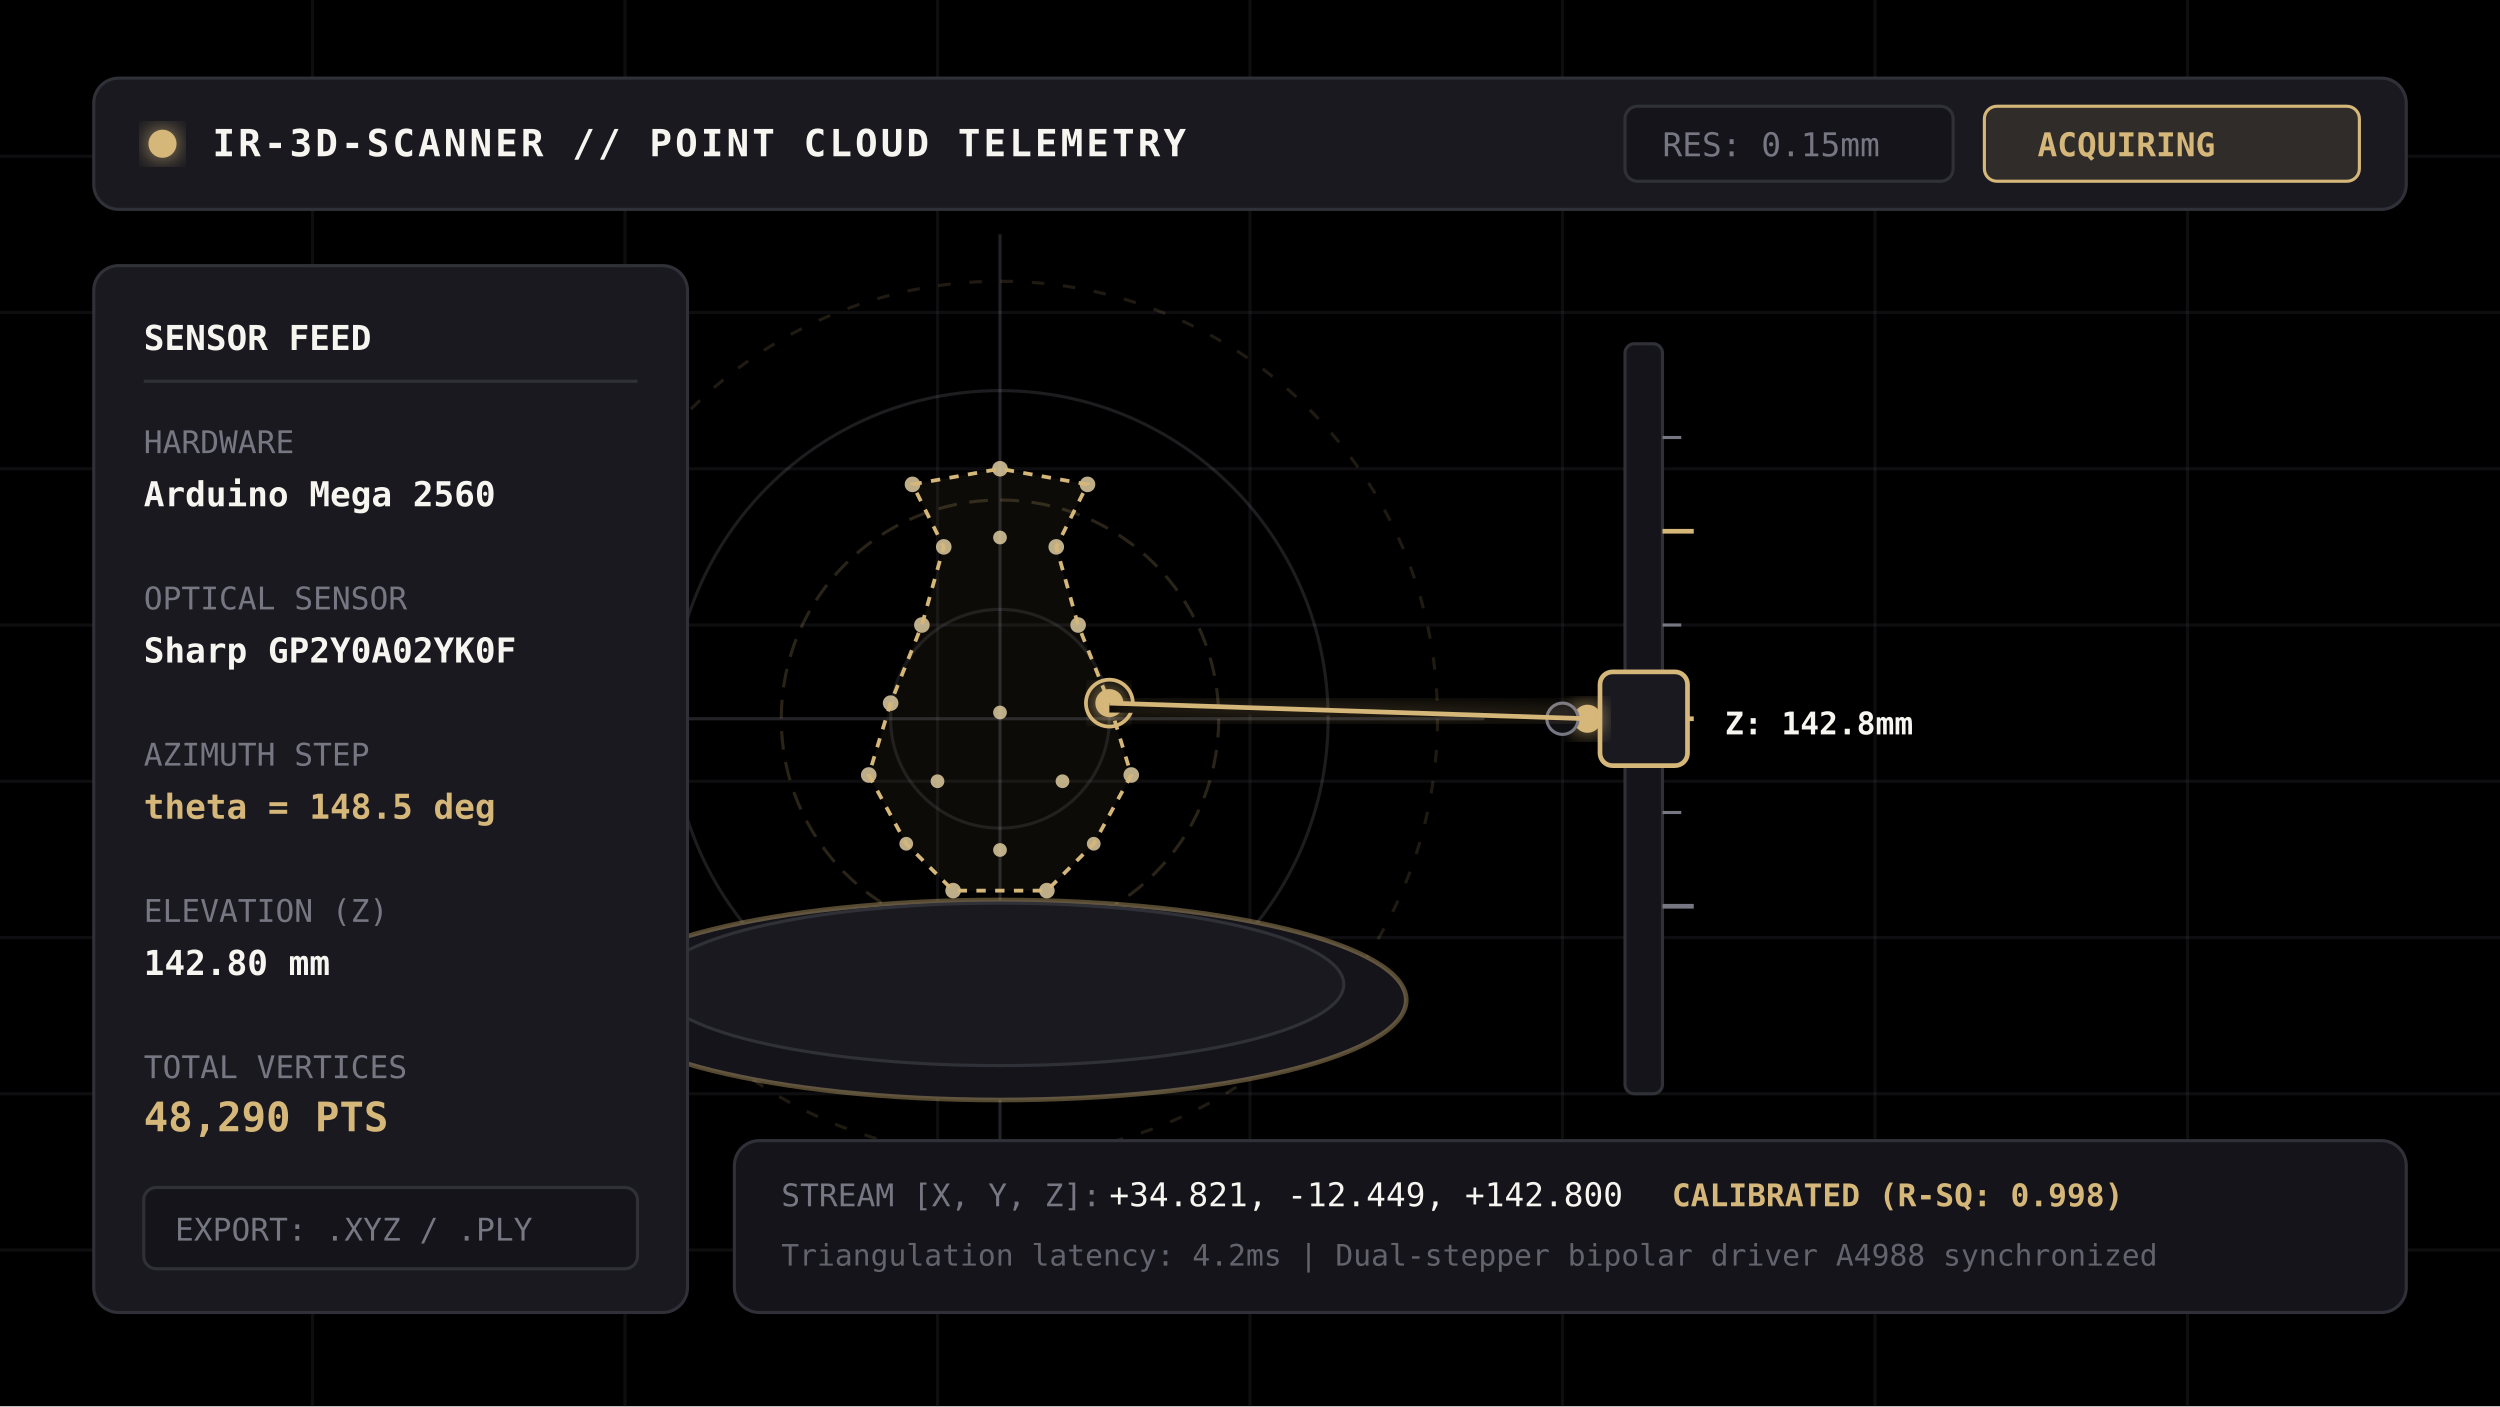
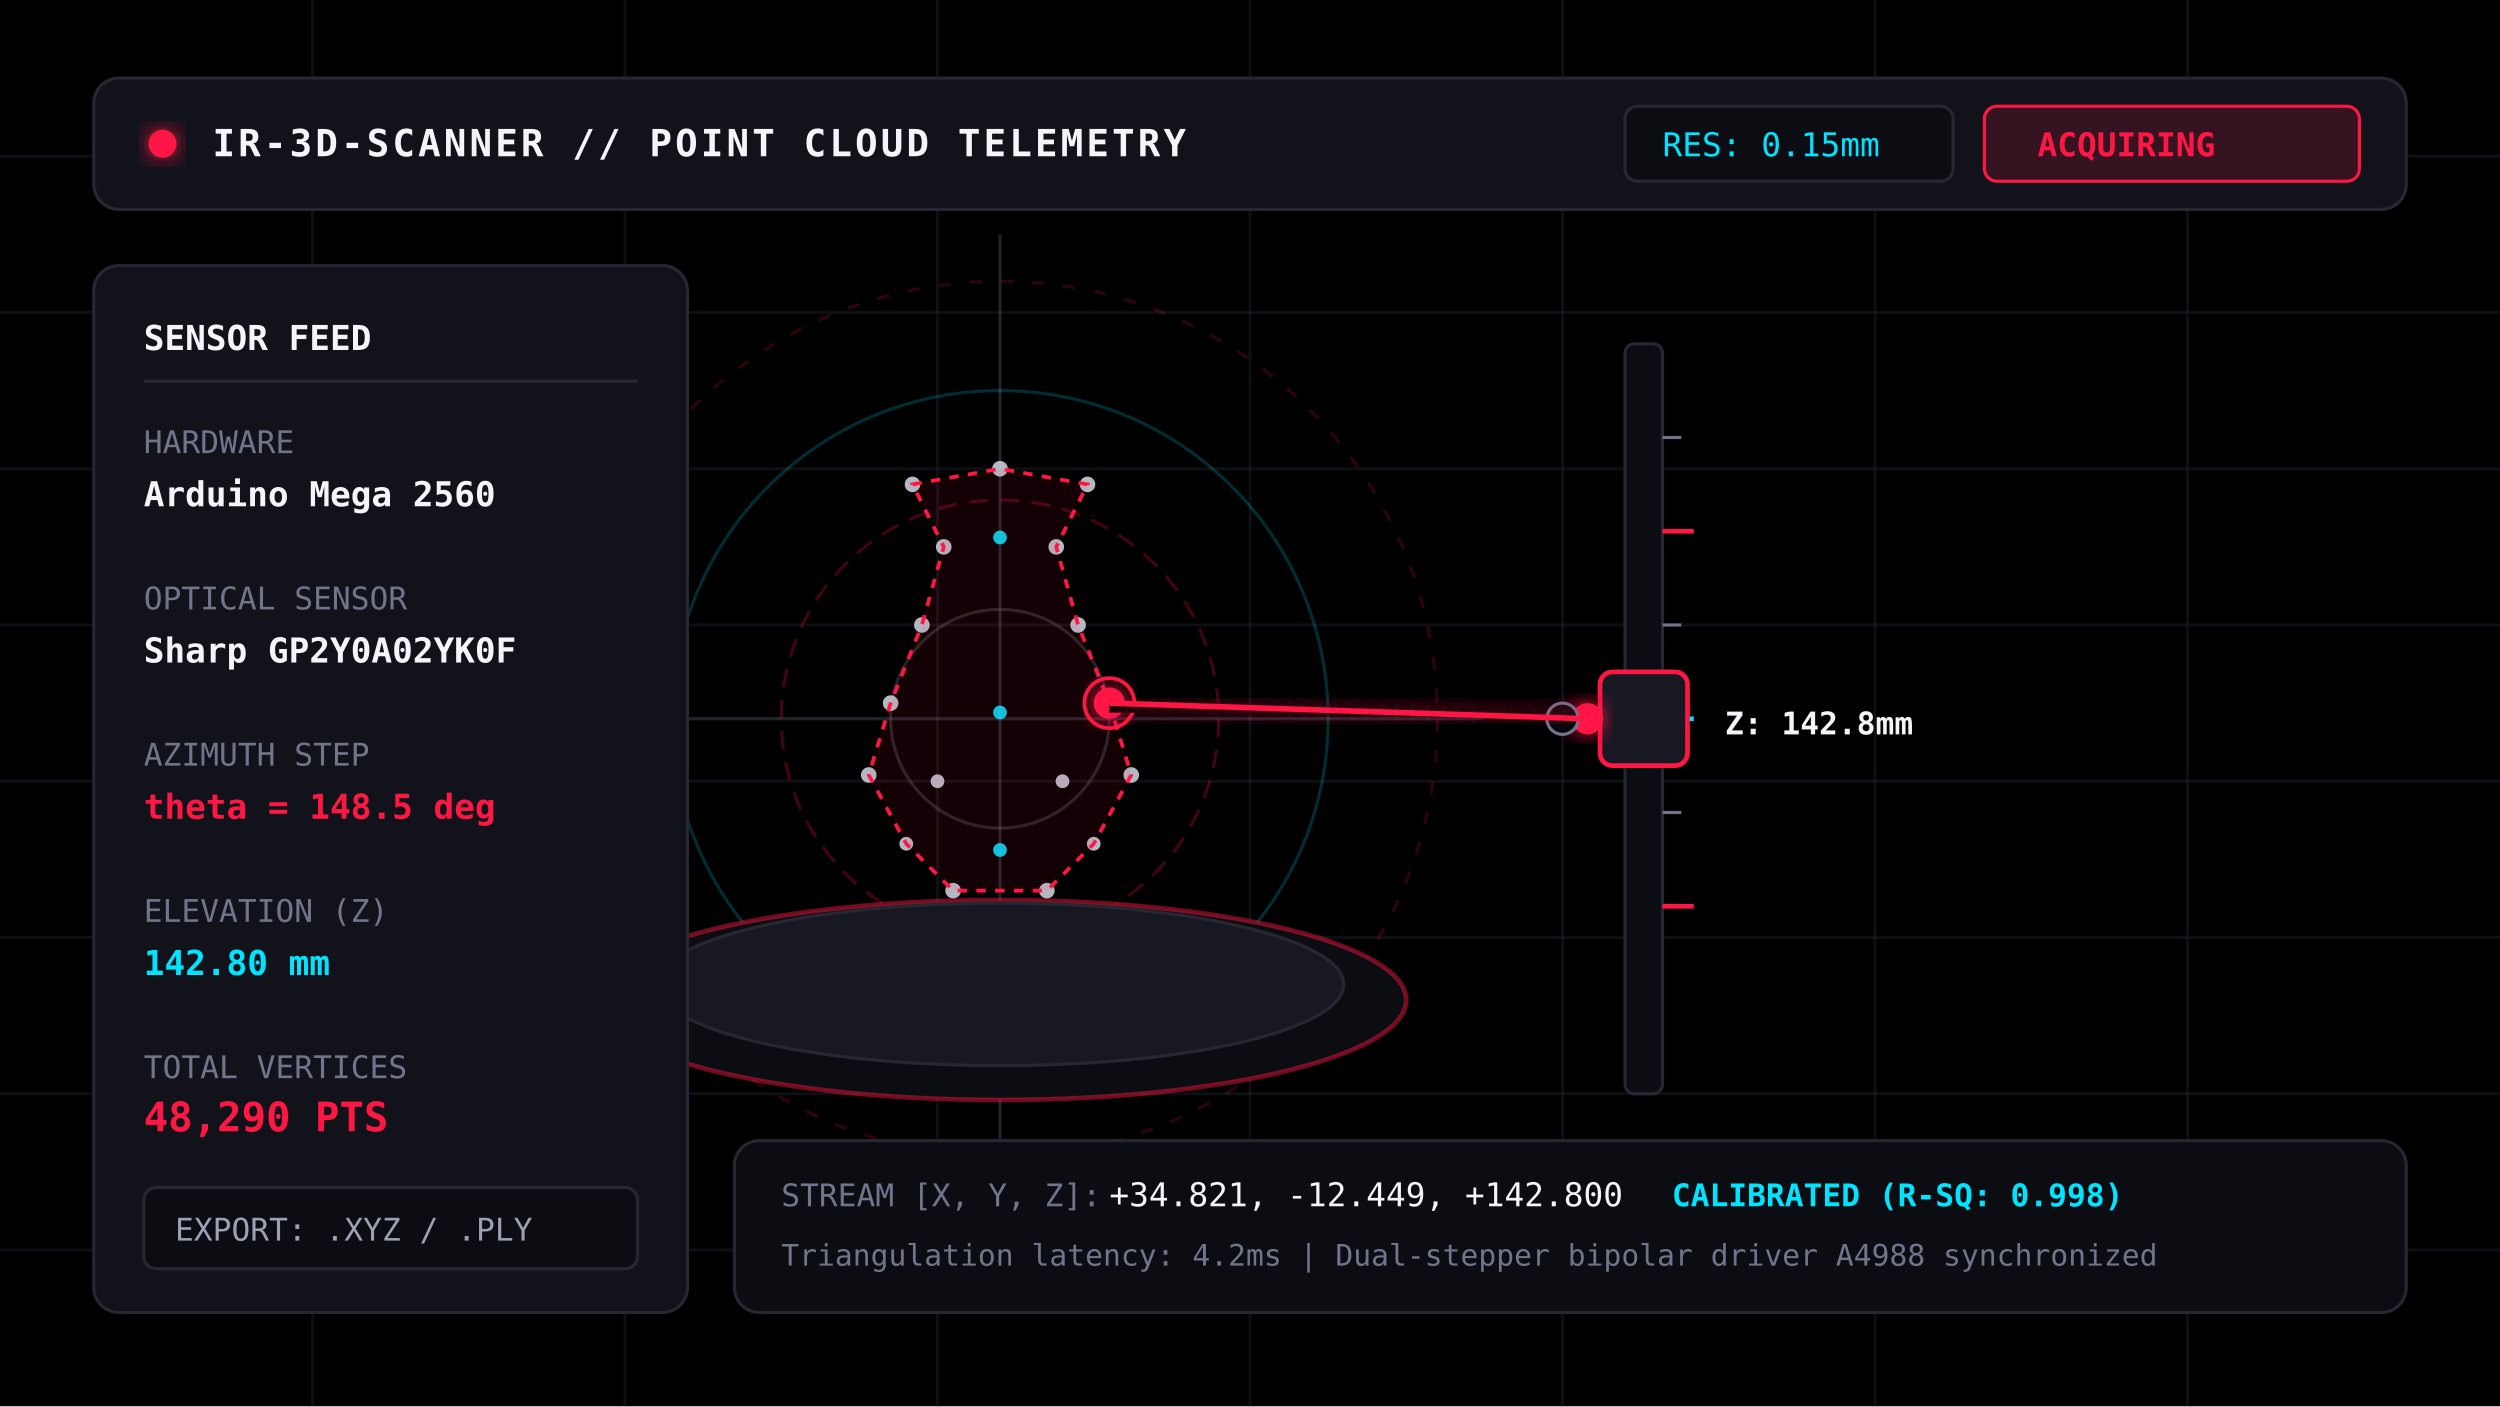
<svg xmlns="http://www.w3.org/2000/svg" viewBox="0 0 800 450" width="100%" height="100%">
  <defs>
    <linearGradient id="bgGrad" x1="0%" y1="0%" x2="100%" y2="100%">
-       <stop offset="0%" stopColor="#101014" />
-       <stop offset="50%" stopColor="#19191F" />
-       <stop offset="100%" stopColor="#101014" />
+       <stop offset="0%" stopColor="#08080b" />
+       <stop offset="50%" stopColor="#12131a" />
+       <stop offset="100%" stopColor="#08080b" />
    </linearGradient>
-     <linearGradient id="goldBeamGrad" x1="0%" y1="0%" x2="100%" y2="100%">
-       <stop offset="0%" stopColor="#D6B77A" stopOpacity="0.85" />
-       <stop offset="50%" stopColor="#D6B77A" stopOpacity="0.35" />
-       <stop offset="100%" stopColor="#D6B77A" stopOpacity="0.05" />
+     <linearGradient id="laserGrad" x1="0%" y1="0%" x2="100%" y2="100%">
+       <stop offset="0%" stopColor="#ff1744" stopOpacity="0.9" />
+       <stop offset="60%" stopColor="#ff1744" stopOpacity="0.4" />
+       <stop offset="100%" stopColor="#00e5ff" stopOpacity="0.1" />
    </linearGradient>
-     <filter id="goldGlow" x="-30%" y="-30%" width="160%" height="160%">
+     <filter id="neonGlowRed" x="-30%" y="-30%" width="160%" height="160%">
      <feGaussianBlur stdDeviation="4" result="blur1" />
      <feMerge>
        <feMergeNode in="blur1" />
        <feMergeNode in="SourceGraphic" />
      </feMerge>
    </filter>
  </defs>
  <rect width="800" height="450" fill="url(#bgGrad)" />
-   <g stroke="#303038" stroke-opacity="0.3" stroke-width="1">
+   <g stroke="#252733" stroke-opacity="0.4" stroke-width="1">
    <line x1="0" y1="50" x2="800" y2="50" />
    <line x1="0" y1="100" x2="800" y2="100" />
    <line x1="0" y1="150" x2="800" y2="150" />
    <line x1="0" y1="200" x2="800" y2="200" />
    <line x1="0" y1="250" x2="800" y2="250" />
    <line x1="0" y1="300" x2="800" y2="300" />
    <line x1="0" y1="350" x2="800" y2="350" />
    <line x1="0" y1="400" x2="800" y2="400" />
    <line x1="100" y1="0" x2="100" y2="450" />
    <line x1="200" y1="0" x2="200" y2="450" />
    <line x1="300" y1="0" x2="300" y2="450" />
    <line x1="400" y1="0" x2="400" y2="450" />
    <line x1="500" y1="0" x2="500" y2="450" />
    <line x1="600" y1="0" x2="600" y2="450" />
    <line x1="700" y1="0" x2="700" y2="450" />
  </g>
  <g transform="translate(320, 230)">
-     <circle r="140" fill="none" stroke="#D6B77A" stroke-opacity="0.15" stroke-width="1" stroke-dasharray="4,6" />
-     <circle r="105" fill="none" stroke="#777783" stroke-opacity="0.25" stroke-width="1" />
-     <circle r="70" fill="none" stroke="#D6B77A" stroke-opacity="0.2" stroke-width="1" stroke-dasharray="6,4" />
-     <circle r="35" fill="none" stroke="#777783" stroke-opacity="0.2" stroke-width="1" />
-     <line x1="-155" y1="0" x2="155" y2="0" stroke="#777783" stroke-opacity="0.3" stroke-width="1" />
-     <line x1="0" y1="-155" x2="0" y2="155" stroke="#777783" stroke-opacity="0.3" stroke-width="1" />
-     <ellipse cx="0" cy="90" rx="130" ry="32" fill="#14141A" stroke="#D6B77A" stroke-opacity="0.4" stroke-width="1.5" />
-     <ellipse cx="0" cy="85" rx="110" ry="26" fill="#19191F" stroke="#303038" stroke-width="1" />
-     <g fill="#DECBA1" opacity="0.85">
+     <circle r="140" fill="none" stroke="#ff1744" stroke-opacity="0.18" stroke-width="1" stroke-dasharray="4,6" />
+     <circle r="105" fill="none" stroke="#00e5ff" stroke-opacity="0.2" stroke-width="1" />
+     <circle r="70" fill="none" stroke="#ff1744" stroke-opacity="0.25" stroke-width="1" stroke-dasharray="6,4" />
+     <circle r="35" fill="none" stroke="#71758c" stroke-opacity="0.3" stroke-width="1" />
+     <line x1="-155" y1="0" x2="155" y2="0" stroke="#71758c" stroke-opacity="0.3" stroke-width="1" />
+     <line x1="0" y1="-155" x2="0" y2="155" stroke="#71758c" stroke-opacity="0.3" stroke-width="1" />
+     <ellipse cx="0" cy="90" rx="130" ry="32" fill="#0c0d12" stroke="#ff1744" stroke-opacity="0.45" stroke-width="1.5" />
+     <ellipse cx="0" cy="85" rx="110" ry="26" fill="#171822" stroke="#252733" stroke-width="1" />
+     <g fill="#c8ccd8" opacity="0.9">
      <circle cx="-15" cy="55" r="2.5" />
      <circle cx="15" cy="55" r="2.5" />
      <circle cx="-30" cy="40" r="2.2" />
-       <circle cx="0" cy="42" r="2.2" />
+       <circle cx="0" cy="42" r="2.2" fill="#00e5ff" />
      <circle cx="30" cy="40" r="2.2" />
      <circle cx="-42" cy="18" r="2.5" />
      <circle cx="-20" cy="20" r="2.2" />
      <circle cx="20" cy="20" r="2.2" />
      <circle cx="42" cy="18" r="2.5" />
      <circle cx="-35" cy="-5" r="2.5" />
-       <circle cx="0" cy="-2" r="2.2" />
+       <circle cx="0" cy="-2" r="2.2" fill="#00e5ff" />
      <circle cx="35" cy="-5" r="2.5" />
      <circle cx="-25" cy="-30" r="2.5" />
      <circle cx="25" cy="-30" r="2.5" />
      <circle cx="-18" cy="-55" r="2.5" />
-       <circle cx="0" cy="-58" r="2.2" />
+       <circle cx="0" cy="-58" r="2.2" fill="#00e5ff" />
      <circle cx="18" cy="-55" r="2.5" />
      <circle cx="-28" cy="-75" r="2.5" />
      <circle cx="28" cy="-75" r="2.5" />
      <circle cx="0" cy="-80" r="2.5" />
    </g>
-     <path d="M -28 -75 L 0 -80 L 28 -75 L 18 -55 L 25 -30 L 35 -5 L 42 18 L 30 40 L 15 55 L -15 55 L -30 40 L -42 18 L -35 -5 L -25 -30 L -18 -55 Z" fill="#D6B77A" fill-opacity="0.06" stroke="#D6B77A" stroke-width="1.2" stroke-dasharray="3,3" />
-     <circle cx="35" cy="-5" r="4.5" fill="#D6B77A" filter="url(#goldGlow)" />
-     <circle cx="35" cy="-5" r="7.5" fill="none" stroke="#D6B77A" stroke-width="1.2" />
+     <path d="M -28 -75 L 0 -80 L 28 -75 L 18 -55 L 25 -30 L 35 -5 L 42 18 L 30 40 L 15 55 L -15 55 L -30 40 L -42 18 L -35 -5 L -25 -30 L -18 -55 Z" fill="#ff1744" fill-opacity="0.08" stroke="#ff1744" stroke-width="1.2" stroke-dasharray="3,3" />
+     <circle cx="35" cy="-5" r="5" fill="#ff1744" filter="url(#neonGlowRed)" />
+     <circle cx="35" cy="-5" r="8" fill="none" stroke="#ff1744" stroke-width="1.2" />
  </g>
  <g transform="translate(520, 110)">
-     <rect x="0" y="0" width="12" height="240" rx="3" fill="#14141A" stroke="#303038" stroke-width="1" />
-     <line x1="12" y1="30" x2="18" y2="30" stroke="#777783" stroke-width="1" />
-     <line x1="12" y1="60" x2="22" y2="60" stroke="#D6B77A" stroke-width="1.5" />
-     <line x1="12" y1="90" x2="18" y2="90" stroke="#777783" stroke-width="1" />
-     <line x1="12" y1="120" x2="22" y2="120" stroke="#D6B77A" stroke-width="1.5" />
-     <line x1="12" y1="150" x2="18" y2="150" stroke="#777783" stroke-width="1" />
-     <line x1="12" y1="180" x2="22" y2="180" stroke="#777783" stroke-width="1.5" />
-     <rect x="-8" y="105" width="28" height="30" rx="4" fill="#19191F" stroke="#D6B77A" stroke-width="1.5" />
-     <text x="32" y="125" font-family="'JetBrains Mono', monospace" font-size="10" fill="#F7F5F0" font-weight="600">Z: 142.8mm</text>
-     <circle cx="-12" cy="120" r="4.5" fill="#D6B77A" filter="url(#goldGlow)" />
-     <circle cx="-20" cy="120" r="5" fill="#101014" stroke="#777783" stroke-width="1" />
-     <polygon points="-12,120 -165,115 -165,118" fill="url(#goldBeamGrad)" />
-     <line x1="-12" y1="120" x2="-165" y2="115" stroke="#D6B77A" stroke-width="1.5" filter="url(#goldGlow)" />
+     <rect x="0" y="0" width="12" height="240" rx="3" fill="#0c0d12" stroke="#252733" stroke-width="1" />
+     <line x1="12" y1="30" x2="18" y2="30" stroke="#71758c" stroke-width="1" />
+     <line x1="12" y1="60" x2="22" y2="60" stroke="#ff1744" stroke-width="1.5" />
+     <line x1="12" y1="90" x2="18" y2="90" stroke="#71758c" stroke-width="1" />
+     <line x1="12" y1="120" x2="22" y2="120" stroke="#00e5ff" stroke-width="1.5" />
+     <line x1="12" y1="150" x2="18" y2="150" stroke="#71758c" stroke-width="1" />
+     <line x1="12" y1="180" x2="22" y2="180" stroke="#ff1744" stroke-width="1.5" />
+     <rect x="-8" y="105" width="28" height="30" rx="4" fill="#171822" stroke="#ff1744" stroke-width="1.5" />
+     <text x="32" y="125" font-family="'JetBrains Mono', monospace" font-size="10" fill="#f4f5f8" font-weight="600">Z: 142.8mm</text>
+     <circle cx="-12" cy="120" r="5" fill="#ff1744" filter="url(#neonGlowRed)" />
+     <circle cx="-20" cy="120" r="5" fill="#08080b" stroke="#71758c" stroke-width="1" />
+     <polygon points="-12,120 -165,115 -165,118" fill="url(#laserGrad)" />
+     <line x1="-12" y1="120" x2="-165" y2="115" stroke="#ff1744" stroke-width="1.8" filter="url(#neonGlowRed)" />
  </g>
-   <rect x="30" y="25" width="740" height="42" rx="8" fill="#19191F" stroke="#303038" stroke-width="1" />
-   <circle cx="52" cy="46" r="4.5" fill="#D6B77A" filter="url(#goldGlow)" />
-   <text x="68" y="50" font-family="'JetBrains Mono', monospace" font-size="12" font-weight="700" fill="#F7F5F0" letter-spacing="1">
+   <rect x="30" y="25" width="740" height="42" rx="8" fill="#12131a" stroke="#252733" stroke-width="1" />
+   <circle cx="52" cy="46" r="4.5" fill="#ff1744" filter="url(#neonGlowRed)" />
+   <text x="68" y="50" font-family="'JetBrains Mono', monospace" font-size="12" font-weight="700" fill="#f4f5f8" letter-spacing="1">
    IR-3D-SCANNER // POINT CLOUD TELEMETRY
  </text>
-   <rect x="520" y="34" width="105" height="24" rx="4" fill="#14141A" stroke="#303038" stroke-width="1" />
-   <text x="532" y="50" font-family="'JetBrains Mono', monospace" font-size="10.5" fill="#777783">RES: 0.15mm</text>
-   <rect x="635" y="34" width="120" height="24" rx="4" fill="rgba(214, 183, 122, 0.12)" stroke="#D6B77A" stroke-width="1" />
-   <text x="652" y="50" font-family="'JetBrains Mono', monospace" font-size="10.5" font-weight="700" fill="#D6B77A">ACQUIRING</text>
-   <rect x="30" y="85" width="190" height="335" rx="8" fill="#19191F" stroke="#303038" stroke-width="1" />
-   <text x="46" y="112" font-family="'JetBrains Mono', monospace" font-size="11" font-weight="700" fill="#F7F5F0">
+   <rect x="520" y="34" width="105" height="24" rx="4" fill="#0c0d12" stroke="#252733" stroke-width="1" />
+   <text x="532" y="50" font-family="'JetBrains Mono', monospace" font-size="10.5" fill="#00e5ff">RES: 0.15mm</text>
+   <rect x="635" y="34" width="120" height="24" rx="4" fill="rgba(255, 23, 68, 0.15)" stroke="#ff1744" stroke-width="1" />
+   <text x="652" y="50" font-family="'JetBrains Mono', monospace" font-size="10.5" font-weight="700" fill="#ff1744">ACQUIRING</text>
+   <rect x="30" y="85" width="190" height="335" rx="8" fill="#12131a" stroke="#252733" stroke-width="1" />
+   <text x="46" y="112" font-family="'JetBrains Mono', monospace" font-size="11" font-weight="700" fill="#f4f5f8">
    SENSOR FEED
  </text>
-   <line x1="46" y1="122" x2="204" y2="122" stroke="#303038" stroke-width="1" />
-   <text x="46" y="145" font-family="'JetBrains Mono', monospace" font-size="10" fill="#777783">HARDWARE</text>
-   <text x="46" y="162" font-family="'JetBrains Mono', monospace" font-size="11" font-weight="600" fill="#F7F5F0">Arduino Mega 2560</text>
-   <text x="46" y="195" font-family="'JetBrains Mono', monospace" font-size="10" fill="#777783">OPTICAL SENSOR</text>
-   <text x="46" y="212" font-family="'JetBrains Mono', monospace" font-size="11" font-weight="600" fill="#F7F5F0">Sharp GP2Y0A02YK0F</text>
-   <text x="46" y="245" font-family="'JetBrains Mono', monospace" font-size="10" fill="#777783">AZIMUTH STEP</text>
-   <text x="46" y="262" font-family="'JetBrains Mono', monospace" font-size="11" font-weight="600" fill="#D6B77A">theta = 148.5 deg</text>
-   <text x="46" y="295" font-family="'JetBrains Mono', monospace" font-size="10" fill="#777783">ELEVATION (Z)</text>
-   <text x="46" y="312" font-family="'JetBrains Mono', monospace" font-size="11" font-weight="600" fill="#F7F5F0">142.80 mm</text>
-   <text x="46" y="345" font-family="'JetBrains Mono', monospace" font-size="10" fill="#777783">TOTAL VERTICES</text>
-   <text x="46" y="362" font-family="'JetBrains Mono', monospace" font-size="13" font-weight="700" fill="#D6B77A">48,290 PTS</text>
-   <rect x="46" y="380" width="158" height="26" rx="4" fill="#14141A" stroke="#303038" stroke-width="1" />
-   <text x="56" y="397" font-family="'JetBrains Mono', monospace" font-size="10" fill="#777783">EXPORT: .XYZ / .PLY</text>
-   <rect x="235" y="365" width="535" height="55" rx="8" fill="#14141A" stroke="#303038" stroke-width="1" />
-   <text x="250" y="386" font-family="'JetBrains Mono', monospace" font-size="10" fill="#777783">
+   <line x1="46" y1="122" x2="204" y2="122" stroke="#252733" stroke-width="1" />
+   <text x="46" y="145" font-family="'JetBrains Mono', monospace" font-size="10" fill="#71758c">HARDWARE</text>
+   <text x="46" y="162" font-family="'JetBrains Mono', monospace" font-size="11" font-weight="600" fill="#f4f5f8">Arduino Mega 2560</text>
+   <text x="46" y="195" font-family="'JetBrains Mono', monospace" font-size="10" fill="#71758c">OPTICAL SENSOR</text>
+   <text x="46" y="212" font-family="'JetBrains Mono', monospace" font-size="11" font-weight="600" fill="#f4f5f8">Sharp GP2Y0A02YK0F</text>
+   <text x="46" y="245" font-family="'JetBrains Mono', monospace" font-size="10" fill="#71758c">AZIMUTH STEP</text>
+   <text x="46" y="262" font-family="'JetBrains Mono', monospace" font-size="11" font-weight="600" fill="#ff1744">theta = 148.5 deg</text>
+   <text x="46" y="295" font-family="'JetBrains Mono', monospace" font-size="10" fill="#71758c">ELEVATION (Z)</text>
+   <text x="46" y="312" font-family="'JetBrains Mono', monospace" font-size="11" font-weight="600" fill="#00e5ff">142.80 mm</text>
+   <text x="46" y="345" font-family="'JetBrains Mono', monospace" font-size="10" fill="#71758c">TOTAL VERTICES</text>
+   <text x="46" y="362" font-family="'JetBrains Mono', monospace" font-size="13" font-weight="700" fill="#ff1744">48,290 PTS</text>
+   <rect x="46" y="380" width="158" height="26" rx="4" fill="#0c0d12" stroke="#252733" stroke-width="1" />
+   <text x="56" y="397" font-family="'JetBrains Mono', monospace" font-size="10" fill="#9da1b5">EXPORT: .XYZ / .PLY</text>
+   <rect x="235" y="365" width="535" height="55" rx="8" fill="#0c0d12" stroke="#252733" stroke-width="1" />
+   <text x="250" y="386" font-family="'JetBrains Mono', monospace" font-size="10" fill="#71758c">
    STREAM [X, Y, Z]:
  </text>
-   <text x="355" y="386" font-family="'JetBrains Mono', monospace" font-size="10.5" fill="#F7F5F0">
+   <text x="355" y="386" font-family="'JetBrains Mono', monospace" font-size="10.5" fill="#f4f5f8">
    +34.821, -12.449, +142.800
  </text>
-   <text x="535" y="386" font-family="'JetBrains Mono', monospace" font-size="10" fill="#D6B77A" font-weight="600">
+   <text x="535" y="386" font-family="'JetBrains Mono', monospace" font-size="10" fill="#00e5ff" font-weight="600">
    CALIBRATED (R-SQ: 0.998)
  </text>
-   <text x="250" y="405" font-family="'JetBrains Mono', monospace" font-size="9.5" fill="#777783" opacity="0.8">
+   <text x="250" y="405" font-family="'JetBrains Mono', monospace" font-size="9.5" fill="#71758c">
    Triangulation latency: 4.2ms | Dual-stepper bipolar driver A4988 synchronized
  </text>
</svg>
